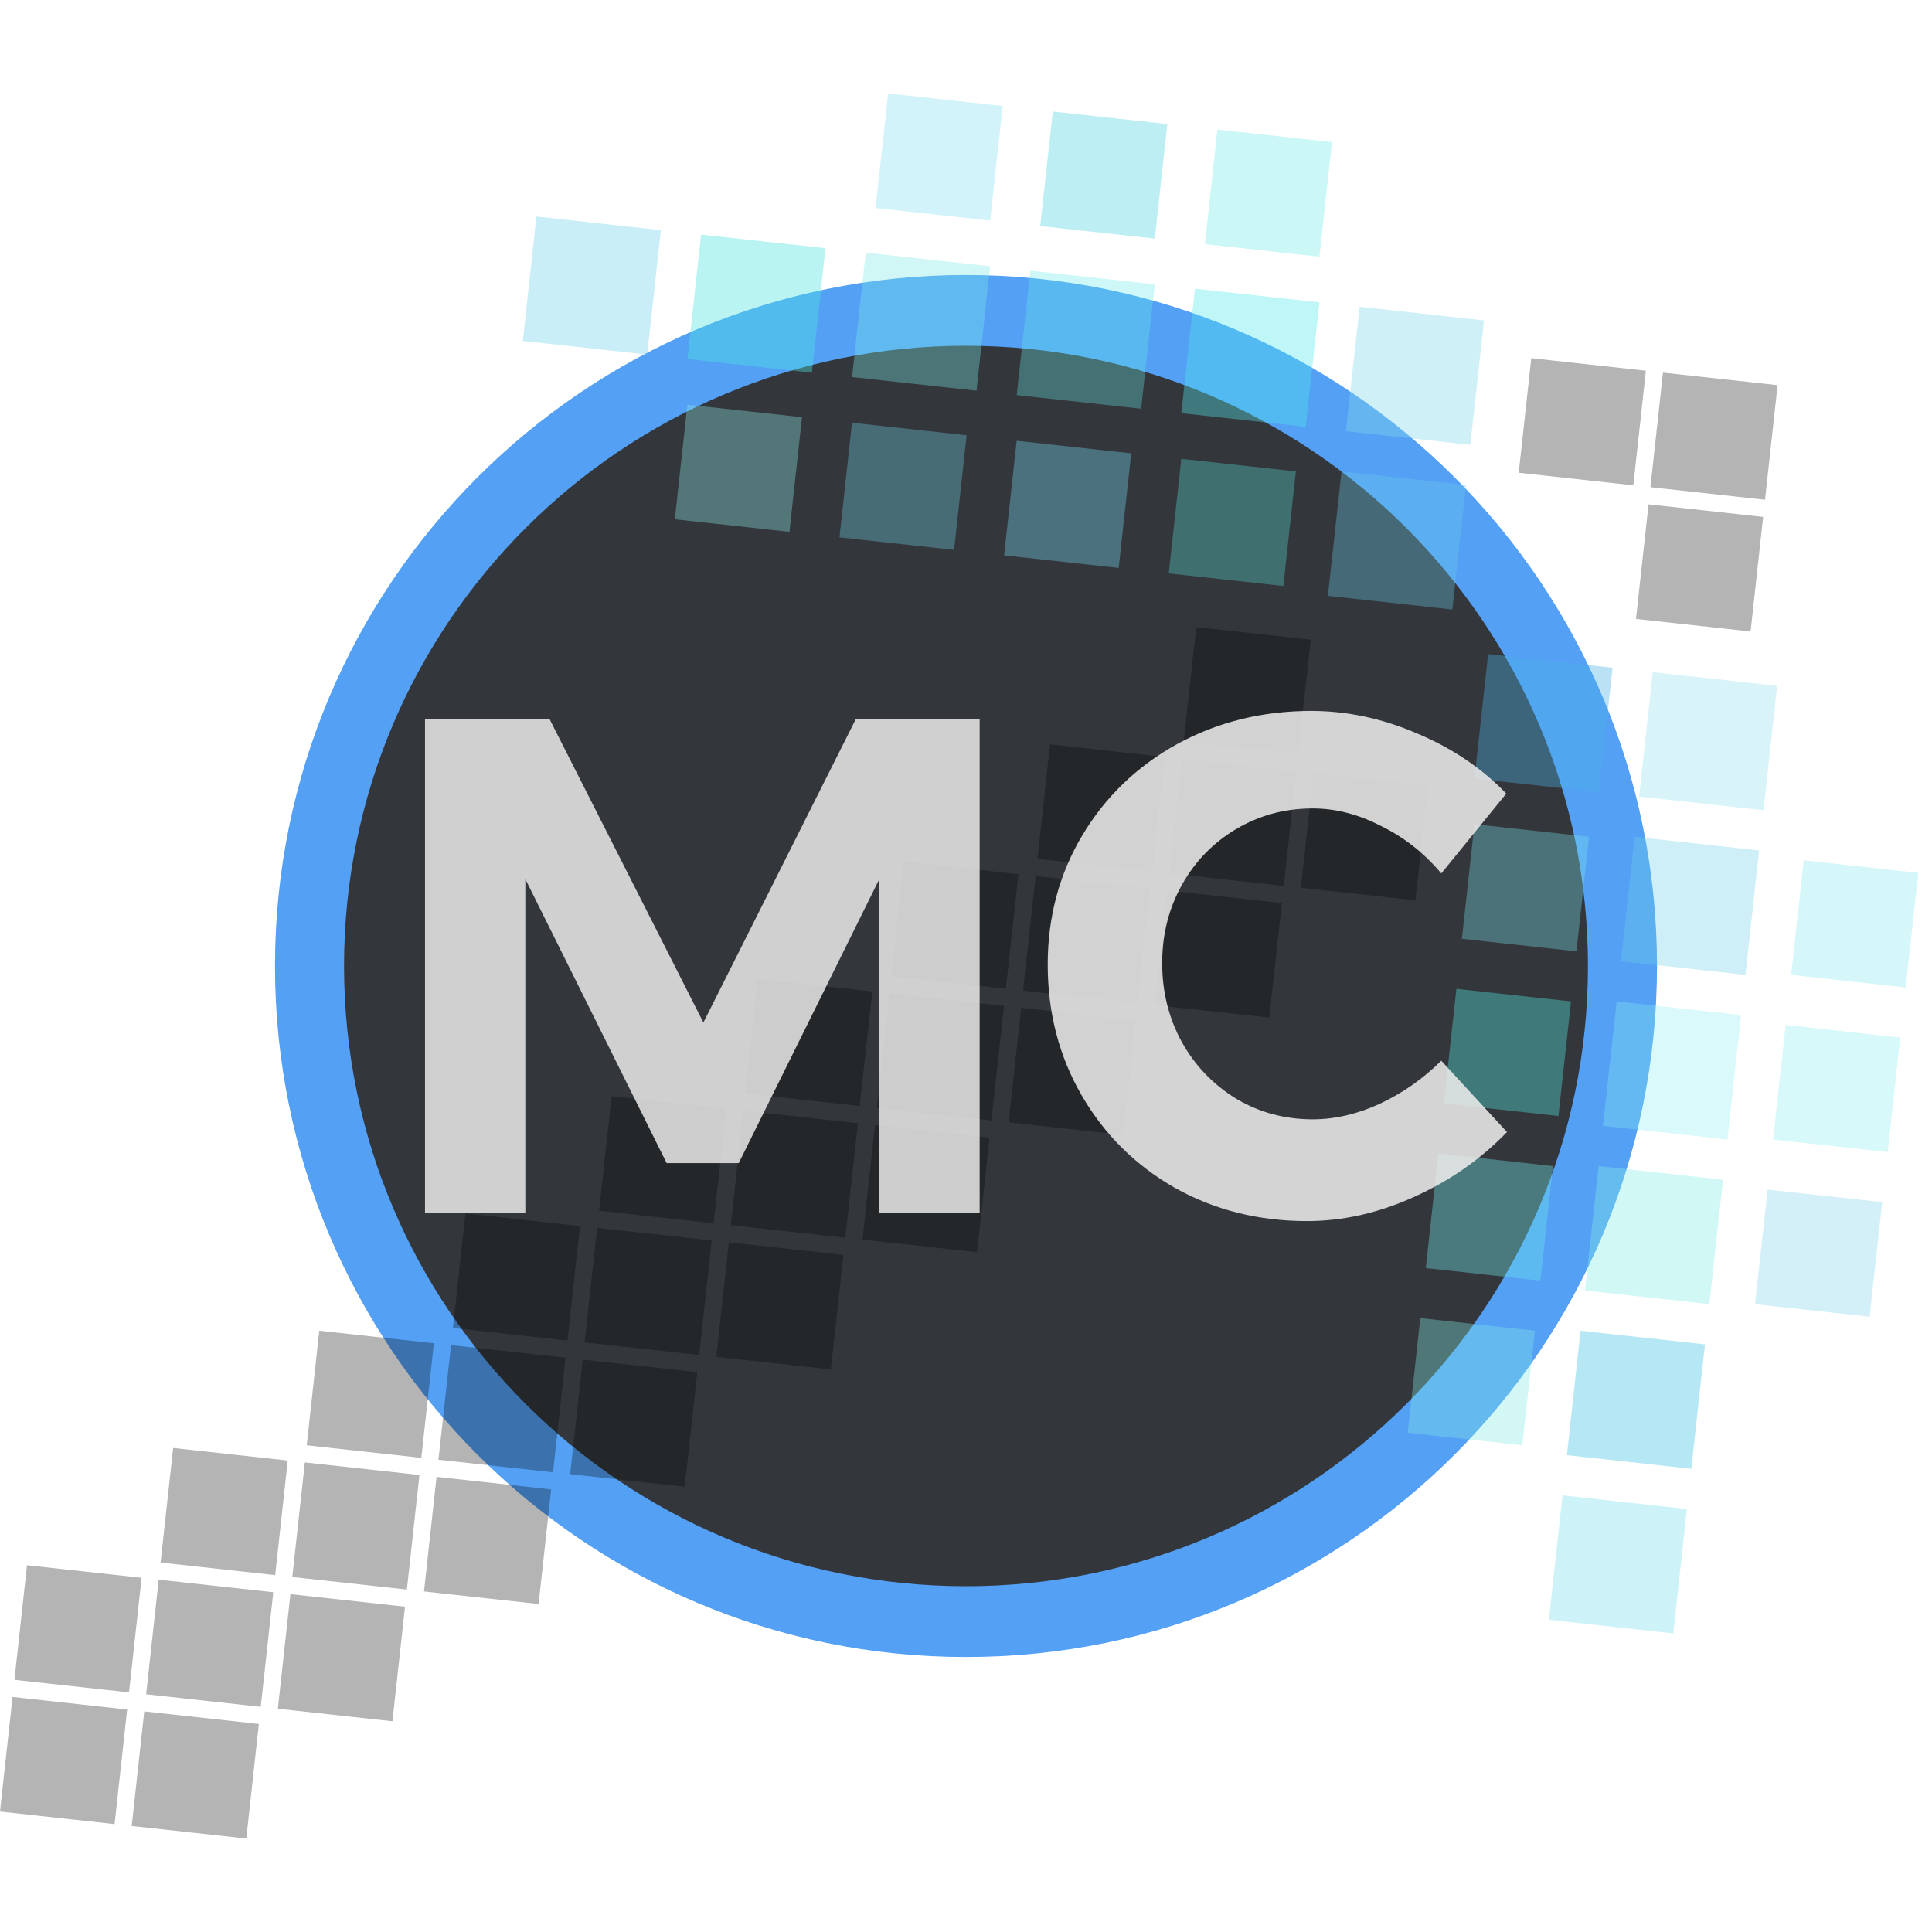
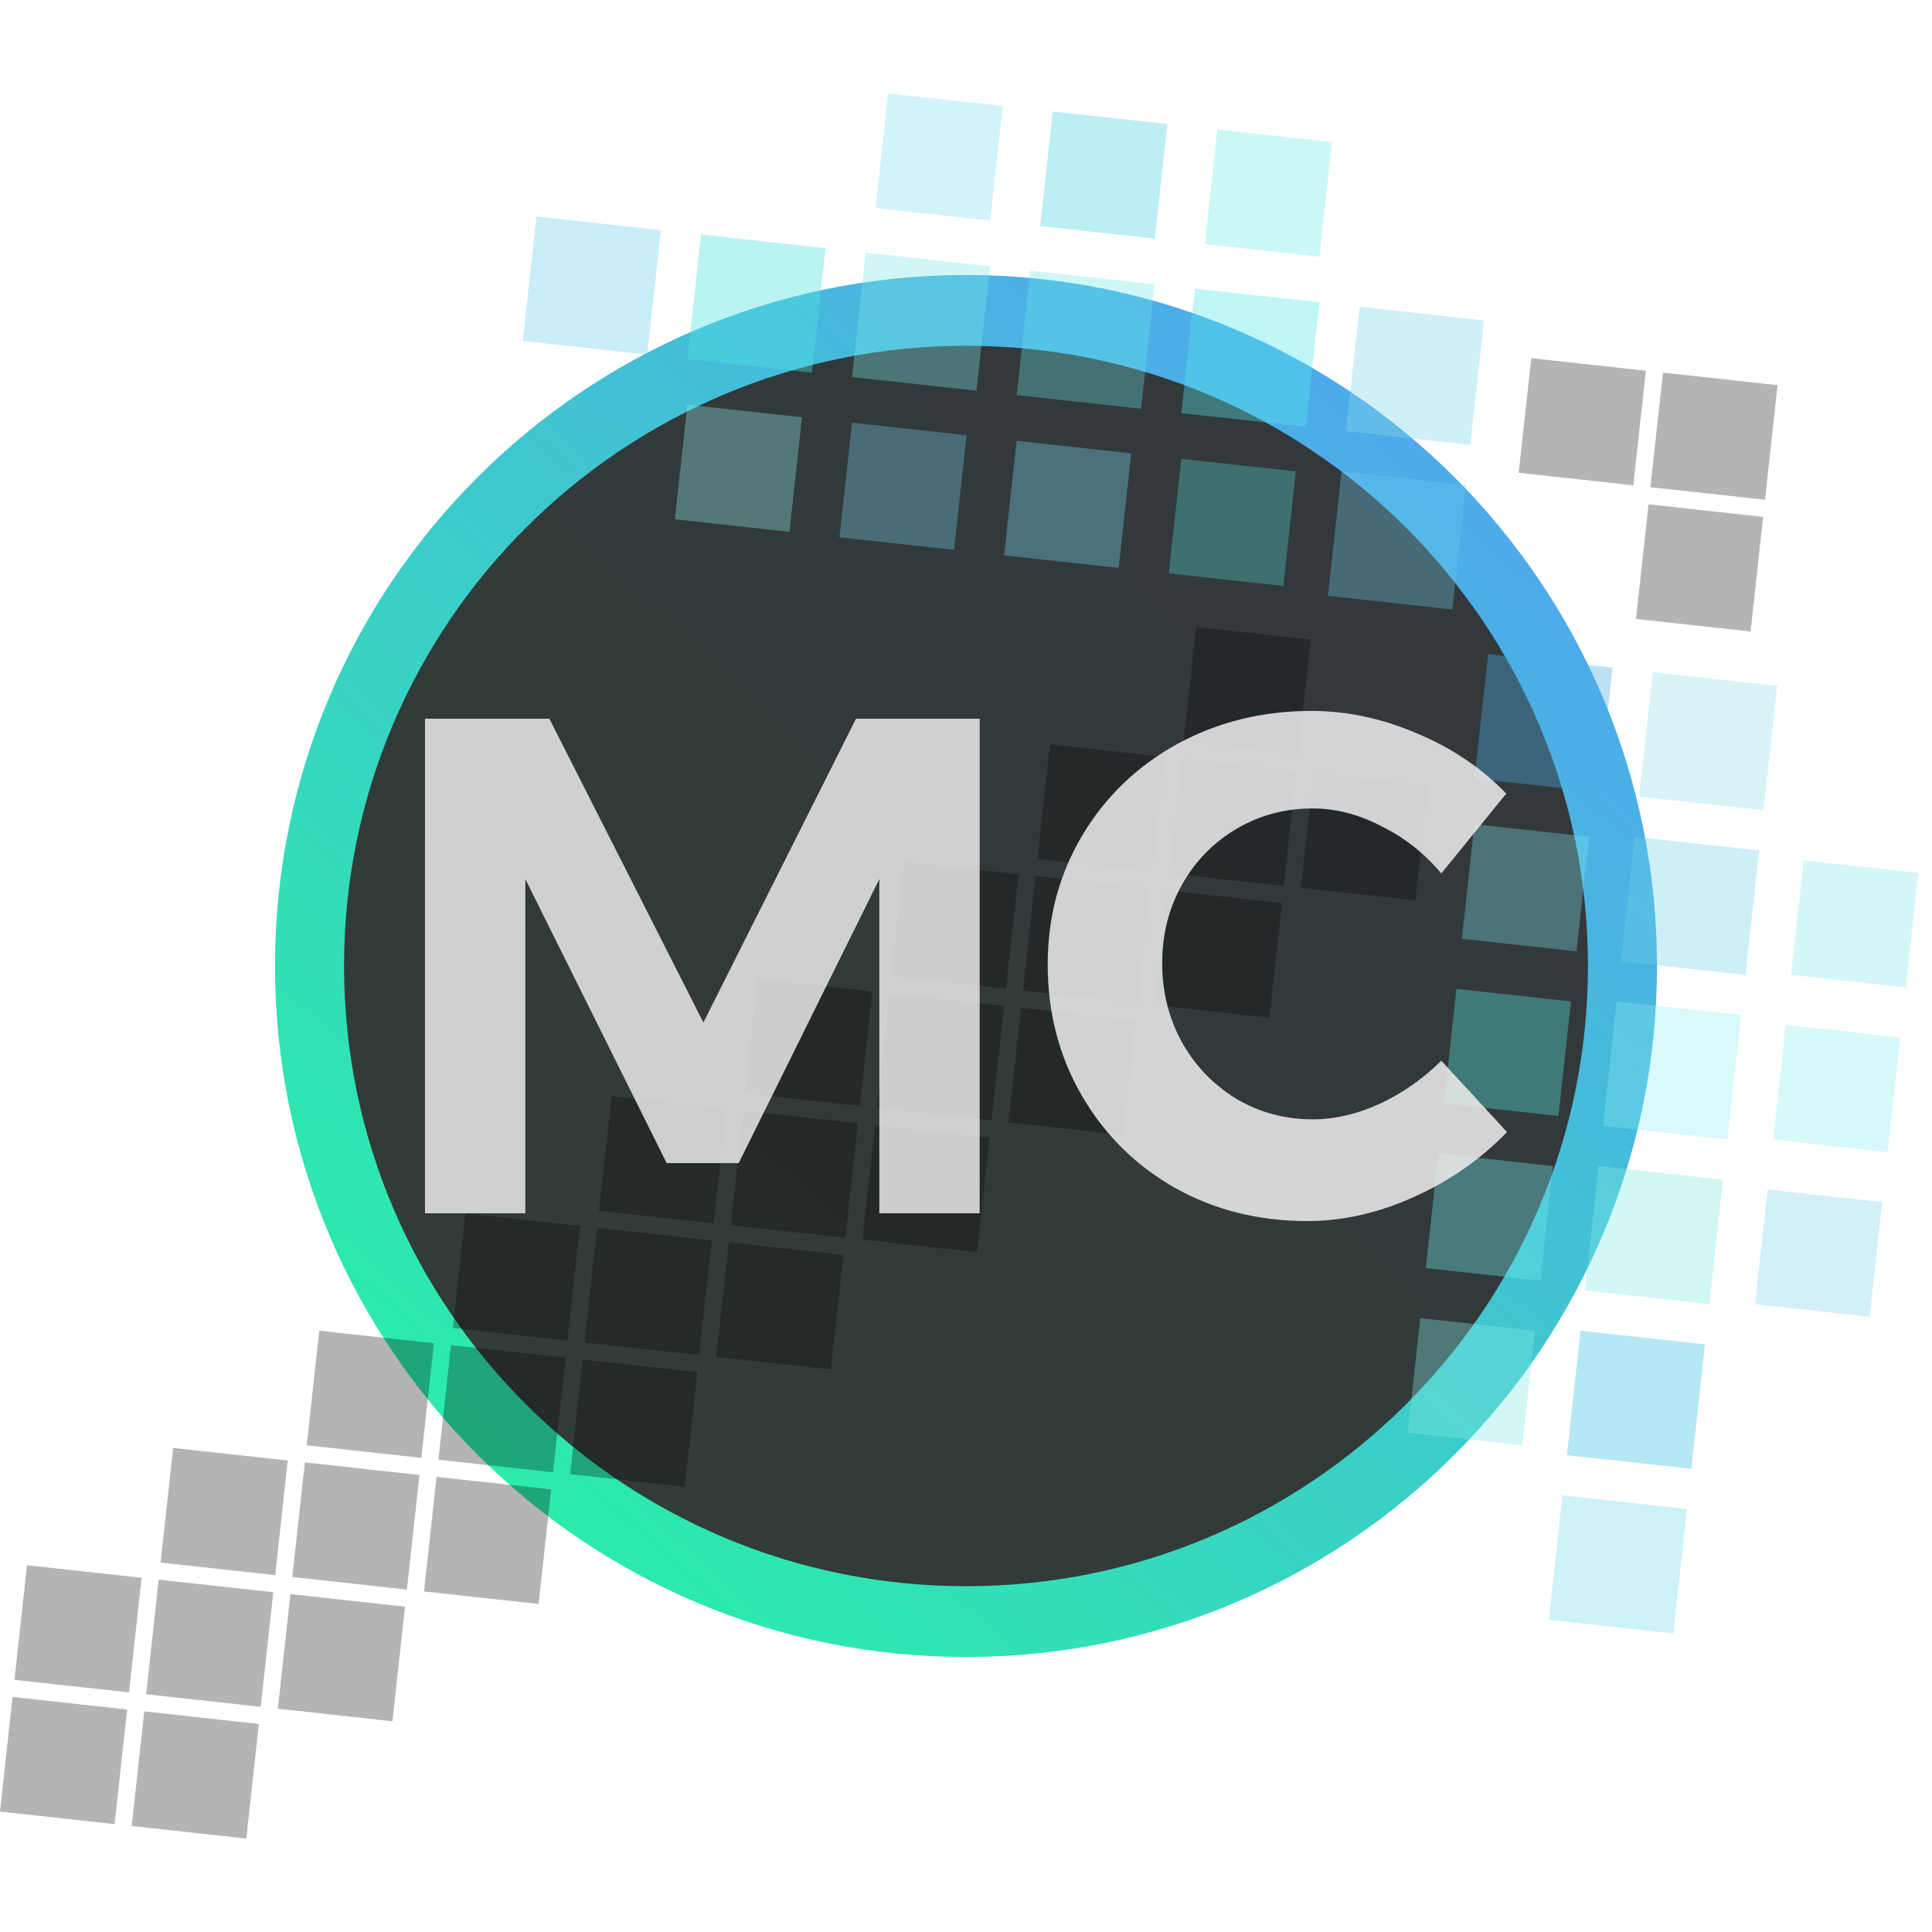
<svg xmlns="http://www.w3.org/2000/svg" xmlns:ns1="http://www.openswatchbook.org/uri/2009/osb" xmlns:xlink="http://www.w3.org/1999/xlink" id="Layer_1" viewBox="0 0 131.25 131.25" height="140" width="140" version="1.1">
  <defs id="defs4221">
    <linearGradient id="linearGradient4964" ns1:paint="solid">
      <stop style="stop-color:#0e5001;stop-opacity:1;;opacity:0.961" offset="0" id="stop4962" />
    </linearGradient>
    <clipPath clipPathUnits="userSpaceOnUse" id="clipPath4615">
      <circle style="opacity:0.996;fill:#13f102;fill-opacity:1;stroke:none;stroke-width:0.922;stroke-linecap:square;stroke-linejoin:miter;stroke-miterlimit:4;stroke-dasharray:none;stroke-opacity:1" id="circle4617" cx="70" cy="70" r="46.943" transform="rotate(47.69349)" />
    </clipPath>
-     <linearGradient spreadMethod="pad" x1="598.44" x2="535.22" gradientTransform="matrix(1.4727,0,0,2.2155,-235.17,-536.78)" y1="560.7" gradientUnits="userSpaceOnUse" y2="601.17" id="linearGradient5451-254">
+     <linearGradient spreadMethod="pad" x1="598.44" x2="535.22" gradientTransform="matrix(1.4727,0,0,2.2155,-235.17,-536.78)" y1="560.7" gradientUnits="userSpaceOnUse" y2="601.17" id="BlueGreenGradient-3">
      <stop style="stop-color:#1ffa9b;stop-opacity:1;opacity:0.969" offset="0" stop-color="#f28317" id="stop12523" />
      <stop style="stop-color:#509ef5;stop-opacity:1;opacity:0.989" offset="1" stop-color="#f8fa1f" id="stop12525" />
    </linearGradient>
-     <linearGradient xlink:href="#linearGradient5451-254" id="linearGradient4603-216" x1="-67.741" y1="98.779" x2="56.732" y2="98.334" gradientUnits="userSpaceOnUse" />
+     <linearGradient xlink:href="#BlueGreenGradient-3" id="linearGradient4603-216" x1="-67.741" y1="98.779" x2="56.732" y2="98.334" gradientUnits="userSpaceOnUse" gradientTransform="matrix(1.037066,0,0,1,-2.533236,0)" />
  </defs>
  <g id="layer5" style="display:inline;opacity:0.989" transform="translate(-17.6764,20.54466)" />
  <g id="layer4" style="display:inline;opacity:0.999" transform="translate(-17.6764,20.54466)" />
  <g id="layer3" transform="translate(-17.6764,20.54466)">
    <path transform="rotate(-47.69349,-21.53721,-27.50573)" style="opacity:0.978;fill:url(#linearGradient4603-216);fill-opacity:1.0;stroke:none;stroke-width:0.962;stroke-linecap:square;stroke-linejoin:miter;stroke-miterlimit:4;stroke-dasharray:none;stroke-opacity:1" d="M -75.375,96.598 -2.294,30.5 65.473,105.165 -7.369,171.174 Z" id="rect4585" clip-path="url(#clipPath4615)" />
  </g>
  <g id="layer2" transform="translate(-17.6764,20.54466)">
    <ellipse cy="45.08" cx="83.301" id="path4670" style="opacity:0.967;fill:#313030;fill-opacity:0.968;stroke:none;stroke-width:0.922;stroke-linecap:square;stroke-linejoin:miter;stroke-miterlimit:4;stroke-dasharray:none;stroke-opacity:1" rx="42.252" ry="42.134" />
  </g>
  <g id="layer10" transform="translate(5.381034,43.60209)" style="display:inline">
    <g style="display:inline;opacity:0.973" id="g14325" transform="rotate(-70.89588,132.0435,-27.86217)" />
    <g style="display:inline;opacity:0.464" id="g14445" transform="rotate(6.25701,-690.6843,-768.7015)">
      <rect style="display:inline;opacity:0.786;fill:#59e7de;fill-opacity:0.863;stroke:none;stroke-width:0.365;stroke-linecap:square;stroke-linejoin:miter;stroke-miterlimit:4;stroke-dasharray:none;stroke-opacity:1" id="rect5637-5" width="7.831" height="7.831" x="152.735" y="-100.373" />
      <rect style="display:inline;opacity:0.817;fill:#68e8e7;fill-opacity:0.863;stroke:none;stroke-width:0.397;stroke-linecap:square;stroke-linejoin:miter;stroke-miterlimit:4;stroke-dasharray:none;stroke-opacity:1" id="rect5637-35" width="8.504" height="8.505" x="141.147" y="-111.962" />
      <rect style="display:inline;opacity:0.86;fill:#7be2eb;fill-opacity:0.863;stroke:none;stroke-width:0.365;stroke-linecap:square;stroke-linejoin:miter;stroke-miterlimit:4;stroke-dasharray:none;stroke-opacity:1" id="rect5637-62" width="7.831" height="7.831" x="175.237" y="-77.87" />
      <rect style="display:inline;opacity:0.811;fill:#8beeef;fill-opacity:0.863;stroke:none;stroke-width:0.397;stroke-linecap:square;stroke-linejoin:miter;stroke-miterlimit:4;stroke-dasharray:none;stroke-opacity:1" id="rect5637-9" width="8.504" height="8.505" x="186.151" y="-66.955" />
      <rect style="display:inline;opacity:0.87;fill:#7aeae6;fill-opacity:0.863;stroke:none;stroke-width:0.397;stroke-linecap:square;stroke-linejoin:miter;stroke-miterlimit:4;stroke-dasharray:none;stroke-opacity:1" id="rect5637-1" width="8.504" height="8.505" x="129.895" y="-111.962" />
      <rect style="display:inline;opacity:0.991;fill:#4fe4e2;fill-opacity:0.863;stroke:none;stroke-width:0.397;stroke-linecap:square;stroke-linejoin:miter;stroke-miterlimit:4;stroke-dasharray:none;stroke-opacity:1" id="rect5637" width="8.504" height="8.505" x="118.644" y="-111.962" />
      <rect style="display:inline;opacity:0.908;fill:#83ebe5;fill-opacity:0.863;stroke:none;stroke-width:0.397;stroke-linecap:square;stroke-linejoin:miter;stroke-miterlimit:4;stroke-dasharray:none;stroke-opacity:1" id="rect5637-2" width="8.504" height="8.505" x="186.151" y="-55.703" />
      <rect style="display:inline;opacity:0.97;fill:#43c3e3;fill-opacity:0.863;stroke:none;stroke-width:0.397;stroke-linecap:square;stroke-linejoin:miter;stroke-miterlimit:4;stroke-dasharray:none;stroke-opacity:1" id="rect5637-70" width="8.504" height="8.505" x="186.151" y="-44.451" />
      <rect style="display:inline;opacity:0.848;fill:#6bcce9;fill-opacity:0.863;stroke:none;stroke-width:0.397;stroke-linecap:square;stroke-linejoin:miter;stroke-miterlimit:4;stroke-dasharray:none;stroke-opacity:1" id="rect5637-93" width="8.504" height="8.505" x="163.649" y="-100.71" />
      <rect style="display:inline;opacity:0.944;fill:#4aafe3;fill-opacity:0.863;stroke:none;stroke-width:0.397;stroke-linecap:square;stroke-linejoin:miter;stroke-miterlimit:4;stroke-dasharray:none;stroke-opacity:1" id="rect5637-6" width="8.504" height="8.505" x="174.9" y="-89.458" />
      <rect style="display:inline;opacity:0.933;fill:#53e5e7;fill-opacity:0.863;stroke:none;stroke-width:0.397;stroke-linecap:square;stroke-linejoin:miter;stroke-miterlimit:4;stroke-dasharray:none;stroke-opacity:1" id="rect5637-0" width="8.504" height="8.505" x="152.398" y="-111.962" />
      <rect style="display:inline;opacity:0.85;fill:#72d0e8;fill-opacity:0.863;stroke:none;stroke-width:0.397;stroke-linecap:square;stroke-linejoin:miter;stroke-miterlimit:4;stroke-dasharray:none;stroke-opacity:1" id="rect5637-626" width="8.504" height="8.505" x="186.151" y="-78.206" />
      <rect style="display:inline;opacity:0.898;fill:#49d3e3;fill-opacity:0.863;stroke:none;stroke-width:0.365;stroke-linecap:square;stroke-linejoin:miter;stroke-miterlimit:4;stroke-dasharray:none;stroke-opacity:1" id="rect5637-18" width="7.831" height="7.831" x="141.483" y="-122.877" />
      <rect style="display:inline;opacity:0.907;fill:#83dded;fill-opacity:0.863;stroke:none;stroke-width:0.365;stroke-linecap:square;stroke-linejoin:miter;stroke-miterlimit:4;stroke-dasharray:none;stroke-opacity:1" id="rect5637-79" width="7.831" height="7.831" x="130.232" y="-122.877" />
      <rect style="display:inline;opacity:0.952;fill:#6dcfe7;fill-opacity:0.863;stroke:none;stroke-width:0.365;stroke-linecap:square;stroke-linejoin:miter;stroke-miterlimit:4;stroke-dasharray:none;stroke-opacity:1" id="rect5637-20" width="7.831" height="7.831" x="141.483" y="-100.373" />
      <rect style="display:inline;opacity:0.828;fill:#74d6ec;fill-opacity:0.863;stroke:none;stroke-width:0.365;stroke-linecap:square;stroke-linejoin:miter;stroke-miterlimit:4;stroke-dasharray:none;stroke-opacity:1" id="rect5637-23" width="7.831" height="7.831" x="130.232" y="-100.373" />
      <rect style="display:inline;opacity:0.925;fill:#55e9e3;fill-opacity:0.863;stroke:none;stroke-width:0.365;stroke-linecap:square;stroke-linejoin:miter;stroke-miterlimit:4;stroke-dasharray:none;stroke-opacity:1" id="rect5637-75" width="7.831" height="7.831" x="175.237" y="-66.618" />
      <rect style="display:inline;opacity:0.951;fill:#6ee5ea;fill-opacity:0.863;stroke:none;stroke-width:0.365;stroke-linecap:square;stroke-linejoin:miter;stroke-miterlimit:4;stroke-dasharray:none;stroke-opacity:1" id="rect5637-92" width="7.831" height="7.831" x="175.237" y="-55.366" />
      <rect style="display:inline;opacity:0.926;fill:#87d5ec;fill-opacity:0.863;stroke:none;stroke-width:0.365;stroke-linecap:square;stroke-linejoin:miter;stroke-miterlimit:4;stroke-dasharray:none;stroke-opacity:1" id="rect5637-28" width="7.831" height="7.831" x="197.739" y="-55.366" />
      <rect style="display:inline;opacity:0.814;fill:#85ebec;fill-opacity:0.863;stroke:none;stroke-width:0.365;stroke-linecap:square;stroke-linejoin:miter;stroke-miterlimit:4;stroke-dasharray:none;stroke-opacity:1" id="rect5637-97" width="7.831" height="7.831" x="197.739" y="-66.618" />
      <rect style="display:inline;opacity:0.946;fill:#83d8eb;fill-opacity:0.863;stroke:none;stroke-width:0.397;stroke-linecap:square;stroke-linejoin:miter;stroke-miterlimit:4;stroke-dasharray:none;stroke-opacity:1" id="rect5637-3" width="8.504" height="8.505" x="163.649" y="-111.962" />
      <rect style="display:inline;opacity:0.829;fill:#8ddeee;fill-opacity:0.863;stroke:none;stroke-width:0.397;stroke-linecap:square;stroke-linejoin:miter;stroke-miterlimit:4;stroke-dasharray:none;stroke-opacity:1" id="rect5637-61" width="8.504" height="8.505" x="186.151" y="-89.458" />
      <rect style="display:inline;opacity:0.827;fill:#81e5eb;fill-opacity:0.863;stroke:none;stroke-width:0.365;stroke-linecap:square;stroke-linejoin:miter;stroke-miterlimit:4;stroke-dasharray:none;stroke-opacity:1" id="rect5637-29" width="7.831" height="7.831" x="197.739" y="-77.87" />
      <rect style="display:inline;opacity:0.886;fill:#6bebe3;fill-opacity:0.863;stroke:none;stroke-width:0.365;stroke-linecap:square;stroke-linejoin:miter;stroke-miterlimit:4;stroke-dasharray:none;stroke-opacity:1" id="rect5637-31" width="7.831" height="7.831" x="152.735" y="-122.877" />
      <rect style="display:inline;opacity:0.796;fill:#55c9e5;fill-opacity:0.863;stroke:none;stroke-width:0.397;stroke-linecap:square;stroke-linejoin:miter;stroke-miterlimit:4;stroke-dasharray:none;stroke-opacity:1" id="rect5637-94" width="8.504" height="8.505" x="107.393" y="-111.962" />
      <rect style="display:inline;opacity:0.887;fill:#8dece7;fill-opacity:0.863;stroke:none;stroke-width:0.365;stroke-linecap:square;stroke-linejoin:miter;stroke-miterlimit:4;stroke-dasharray:none;stroke-opacity:1" id="rect5637-78" width="7.831" height="7.831" x="118.981" y="-100.373" />
      <rect style="display:inline;opacity:0.954;fill:#7edeed;fill-opacity:0.863;stroke:none;stroke-width:0.397;stroke-linecap:square;stroke-linejoin:miter;stroke-miterlimit:4;stroke-dasharray:none;stroke-opacity:1" id="rect5637-50" width="8.504" height="8.505" x="186.151" y="-33.2" />
      <rect style="display:inline;opacity:0.9;fill:#82eae4;fill-opacity:0.863;stroke:none;stroke-width:0.365;stroke-linecap:square;stroke-linejoin:miter;stroke-miterlimit:4;stroke-dasharray:none;stroke-opacity:1" id="rect5637-10" width="7.831" height="7.831" x="175.237" y="-44.115" />
      <rect style="display:inline;opacity:0.987;fill:#000000;fill-opacity:0.648;stroke:none;stroke-width:0.365;stroke-linecap:square;stroke-linejoin:miter;stroke-miterlimit:4;stroke-dasharray:none;stroke-opacity:1" id="rect5637-7-1" width="7.831" height="7.831" x="163.986" y="-80.12" />
      <rect style="display:inline;opacity:0.987;fill:#000000;fill-opacity:0.648;stroke:none;stroke-width:0.365;stroke-linecap:square;stroke-linejoin:miter;stroke-miterlimit:4;stroke-dasharray:none;stroke-opacity:1" id="rect5637-7-5" width="7.831" height="7.831" x="154.985" y="-80.12" />
      <rect style="display:inline;opacity:0.987;fill:#000000;fill-opacity:0.648;stroke:none;stroke-width:0.365;stroke-linecap:square;stroke-linejoin:miter;stroke-miterlimit:4;stroke-dasharray:none;stroke-opacity:1" id="rect5637-7-54" width="7.831" height="7.831" x="154.985" y="-71.119" />
      <rect style="display:inline;opacity:0.987;fill:#000000;fill-opacity:0.648;stroke:none;stroke-width:0.365;stroke-linecap:square;stroke-linejoin:miter;stroke-miterlimit:4;stroke-dasharray:none;stroke-opacity:1" id="rect5637-7-7" width="7.831" height="7.831" x="145.984" y="-71.119" />
      <rect style="display:inline;opacity:0.987;fill:#000000;fill-opacity:0.648;stroke:none;stroke-width:0.365;stroke-linecap:square;stroke-linejoin:miter;stroke-miterlimit:4;stroke-dasharray:none;stroke-opacity:1" id="rect5637-7-6" width="7.831" height="7.831" x="145.984" y="-62.117" />
      <rect style="display:inline;opacity:0.987;fill:#000000;fill-opacity:0.648;stroke:none;stroke-width:0.365;stroke-linecap:square;stroke-linejoin:miter;stroke-miterlimit:4;stroke-dasharray:none;stroke-opacity:1" id="rect5637-7-56" width="7.831" height="7.831" x="136.983" y="-62.117" />
      <rect style="display:inline;opacity:0.987;fill:#000000;fill-opacity:0.648;stroke:none;stroke-width:0.365;stroke-linecap:square;stroke-linejoin:miter;stroke-miterlimit:4;stroke-dasharray:none;stroke-opacity:1" id="rect5637-7-9" width="7.831" height="7.831" x="175.624" y="-109.762" />
      <rect style="display:inline;opacity:0.987;fill:#000000;fill-opacity:0.648;stroke:none;stroke-width:0.365;stroke-linecap:square;stroke-linejoin:miter;stroke-miterlimit:4;stroke-dasharray:none;stroke-opacity:1" id="rect5637-7-3" width="7.831" height="7.831" x="184.625" y="-100.76" />
      <rect style="display:inline;opacity:0.987;fill:#000000;fill-opacity:0.648;stroke:none;stroke-width:0.365;stroke-linecap:square;stroke-linejoin:miter;stroke-miterlimit:4;stroke-dasharray:none;stroke-opacity:1" id="rect5637-7-74" width="7.831" height="7.831" x="184.625" y="-109.762" />
      <rect style="display:inline;opacity:0.987;fill:#000000;fill-opacity:0.648;stroke:none;stroke-width:0.365;stroke-linecap:square;stroke-linejoin:miter;stroke-miterlimit:4;stroke-dasharray:none;stroke-opacity:1" id="rect5637-7-52" width="7.831" height="7.831" x="154.985" y="-89.121" />
      <rect style="display:inline;opacity:0.987;fill:#000000;fill-opacity:0.648;stroke:none;stroke-width:0.365;stroke-linecap:square;stroke-linejoin:miter;stroke-miterlimit:4;stroke-dasharray:none;stroke-opacity:1" id="rect5637-7-547" width="7.831" height="7.831" x="145.984" y="-80.12" />
      <rect style="display:inline;opacity:0.987;fill:#000000;fill-opacity:0.648;stroke:none;stroke-width:0.365;stroke-linecap:square;stroke-linejoin:miter;stroke-miterlimit:4;stroke-dasharray:none;stroke-opacity:1" id="rect5637-7-4" width="7.831" height="7.831" x="136.983" y="-71.119" />
      <rect style="display:inline;opacity:0.987;fill:#000000;fill-opacity:0.648;stroke:none;stroke-width:0.365;stroke-linecap:square;stroke-linejoin:miter;stroke-miterlimit:4;stroke-dasharray:none;stroke-opacity:1" id="rect5637-7-43" width="7.831" height="7.831" x="127.982" y="-62.117" />
      <rect style="display:inline;opacity:0.987;fill:#000000;fill-opacity:0.648;stroke:none;stroke-width:0.365;stroke-linecap:square;stroke-linejoin:miter;stroke-miterlimit:4;stroke-dasharray:none;stroke-opacity:1" id="rect5637-7-0" width="7.831" height="7.831" x="136.983" y="-53.116" />
      <rect style="display:inline;opacity:0.987;fill:#000000;fill-opacity:0.648;stroke:none;stroke-width:0.365;stroke-linecap:square;stroke-linejoin:miter;stroke-miterlimit:4;stroke-dasharray:none;stroke-opacity:1" id="rect5637-7-78" width="7.831" height="7.831" x="127.982" y="-53.116" />
      <rect style="display:inline;opacity:0.987;fill:#000000;fill-opacity:0.648;stroke:none;stroke-width:0.365;stroke-linecap:square;stroke-linejoin:miter;stroke-miterlimit:4;stroke-dasharray:none;stroke-opacity:1" id="rect5637-7-68" width="7.831" height="7.831" x="118.981" y="-53.116" />
      <rect style="display:inline;opacity:0.987;fill:#000000;fill-opacity:0.648;stroke:none;stroke-width:0.365;stroke-linecap:square;stroke-linejoin:miter;stroke-miterlimit:4;stroke-dasharray:none;stroke-opacity:1" id="rect5637-7-8" width="7.831" height="7.831" x="127.982" y="-44.115" />
      <rect style="display:inline;opacity:0.987;fill:#000000;fill-opacity:0.648;stroke:none;stroke-width:0.365;stroke-linecap:square;stroke-linejoin:miter;stroke-miterlimit:4;stroke-dasharray:none;stroke-opacity:1" id="rect5637-7-431" width="7.831" height="7.831" x="118.981" y="-44.115" />
      <rect style="display:inline;opacity:0.987;fill:#000000;fill-opacity:0.648;stroke:none;stroke-width:0.365;stroke-linecap:square;stroke-linejoin:miter;stroke-miterlimit:4;stroke-dasharray:none;stroke-opacity:1" id="rect5637-7-68-4" width="7.831" height="7.831" x="109.98" y="-44.115" />
      <rect style="display:inline;opacity:0.987;fill:#000000;fill-opacity:0.648;stroke:none;stroke-width:0.365;stroke-linecap:square;stroke-linejoin:miter;stroke-miterlimit:4;stroke-dasharray:none;stroke-opacity:1" id="rect5637-7-8-9" width="7.831" height="7.831" x="118.981" y="-35.113" />
      <rect style="display:inline;opacity:0.987;fill:#000000;fill-opacity:0.648;stroke:none;stroke-width:0.365;stroke-linecap:square;stroke-linejoin:miter;stroke-miterlimit:4;stroke-dasharray:none;stroke-opacity:1" id="rect5637-7-431-2" width="7.831" height="7.831" x="109.98" y="-35.113" />
      <rect style="display:inline;opacity:0.987;fill:#000000;fill-opacity:0.648;stroke:none;stroke-width:0.365;stroke-linecap:square;stroke-linejoin:miter;stroke-miterlimit:4;stroke-dasharray:none;stroke-opacity:1" id="rect5637-7-68-9" width="7.831" height="7.831" x="100.979" y="-35.113" />
      <rect style="display:inline;opacity:0.987;fill:#000000;fill-opacity:0.648;stroke:none;stroke-width:0.365;stroke-linecap:square;stroke-linejoin:miter;stroke-miterlimit:4;stroke-dasharray:none;stroke-opacity:1" id="rect5637-7-8-2" width="7.831" height="7.831" x="109.98" y="-26.112" />
      <rect style="display:inline;opacity:0.987;fill:#000000;fill-opacity:0.648;stroke:none;stroke-width:0.365;stroke-linecap:square;stroke-linejoin:miter;stroke-miterlimit:4;stroke-dasharray:none;stroke-opacity:1" id="rect5637-7-431-6" width="7.831" height="7.831" x="100.979" y="-26.112" />
      <rect style="display:inline;opacity:0.987;fill:#000000;fill-opacity:0.648;stroke:none;stroke-width:0.365;stroke-linecap:square;stroke-linejoin:miter;stroke-miterlimit:4;stroke-dasharray:none;stroke-opacity:1" id="rect5637-7-68-6" width="7.831" height="7.831" x="91.978" y="-26.112" />
      <rect style="display:inline;opacity:0.987;fill:#000000;fill-opacity:0.648;stroke:none;stroke-width:0.365;stroke-linecap:square;stroke-linejoin:miter;stroke-miterlimit:4;stroke-dasharray:none;stroke-opacity:1" id="rect5637-7-8-4" width="7.831" height="7.831" x="100.979" y="-17.111" />
      <rect style="display:inline;opacity:0.987;fill:#000000;fill-opacity:0.648;stroke:none;stroke-width:0.365;stroke-linecap:square;stroke-linejoin:miter;stroke-miterlimit:4;stroke-dasharray:none;stroke-opacity:1" id="rect5637-7-431-9" width="7.831" height="7.831" x="91.978" y="-17.111" />
      <rect style="display:inline;opacity:0.987;fill:#000000;fill-opacity:0.648;stroke:none;stroke-width:0.365;stroke-linecap:square;stroke-linejoin:miter;stroke-miterlimit:4;stroke-dasharray:none;stroke-opacity:1" id="rect5637-7-68-5" width="7.831" height="7.831" x="82.977" y="-17.111" />
      <rect style="display:inline;opacity:0.987;fill:#000000;fill-opacity:0.648;stroke:none;stroke-width:0.365;stroke-linecap:square;stroke-linejoin:miter;stroke-miterlimit:4;stroke-dasharray:none;stroke-opacity:1" id="rect5637-7-8-0" width="7.831" height="7.831" x="91.978" y="-8.109" />
      <rect style="display:inline;opacity:0.987;fill:#000000;fill-opacity:0.648;stroke:none;stroke-width:0.365;stroke-linecap:square;stroke-linejoin:miter;stroke-miterlimit:4;stroke-dasharray:none;stroke-opacity:1" id="rect5637-7-431-4" width="7.831" height="7.831" x="82.977" y="-8.109" />
    </g>
  </g>
  <g id="layer1" transform="translate(-17.6764,20.54466)">
    <g style="font-style:normal;font-variant:normal;font-weight:600;font-stretch:normal;font-size:40px;line-height:125%;font-family:'URW Gothic';-inkscape-font-specification:'URW Gothic Semi-Bold';letter-spacing:0px;word-spacing:0px;opacity:0.967;fill:#edecec;fill-opacity:0.901;stroke:none;stroke-width:1px;stroke-linecap:butt;stroke-linejoin:miter;stroke-opacity:1" id="text5012" transform="translate(11.89508,-24.89566)">
      <path d="m 34.654,53.176 h 8.448 l 10.464,20.64 10.368,-20.64 h 8.4 v 33.6 h -6.816 v -22.704 l -9.552,19.296 h -4.896 l -9.6,-19.296 v 22.704 h -6.816 z" style="font-style:normal;font-variant:normal;font-weight:600;font-stretch:normal;font-size:48px;line-height:169.6%;font-family:Montserrat;-inkscape-font-specification:'Montserrat Semi-Bold';text-align:center;letter-spacing:-0.39px;word-spacing:6.87px;text-anchor:middle;opacity:0.962;fill:#edecec;fill-opacity:0.901" id="path3480" />
      <path d="m 103.694,63.688 q -1.728,-2.064 -4.08,-3.216 -2.304,-1.2 -4.656,-1.2 -2.832,0 -5.184,1.392 -2.352,1.392 -3.696,3.792 -1.344,2.4 -1.344,5.328 0,2.928 1.344,5.376 1.344,2.4 3.696,3.84 2.352,1.392 5.184,1.392 2.256,0 4.56,-1.056 2.352,-1.104 4.176,-2.928 l 4.464,4.848 q -2.688,2.784 -6.336,4.416 -3.6,1.632 -7.248,1.632 -4.944,0 -8.976,-2.256 -4.032,-2.304 -6.336,-6.288 -2.304,-3.984 -2.304,-8.88 0,-4.848 2.352,-8.784 2.352,-3.936 6.432,-6.192 4.128,-2.256 9.12,-2.256 3.648,0 7.2,1.536 3.552,1.488 6.048,4.08 z" style="font-style:normal;font-variant:normal;font-weight:600;font-stretch:normal;font-size:48px;line-height:169.6%;font-family:Montserrat;-inkscape-font-specification:'Montserrat Semi-Bold';text-align:center;letter-spacing:-0.39px;word-spacing:6.87px;text-anchor:middle;opacity:0.996;fill:#edecec;fill-opacity:0.901" id="path3482" />
    </g>
  </g>
  <g id="layer6" style="display:inline;opacity:0.973" transform="translate(-17.6764,20.54466)" />
</svg>
